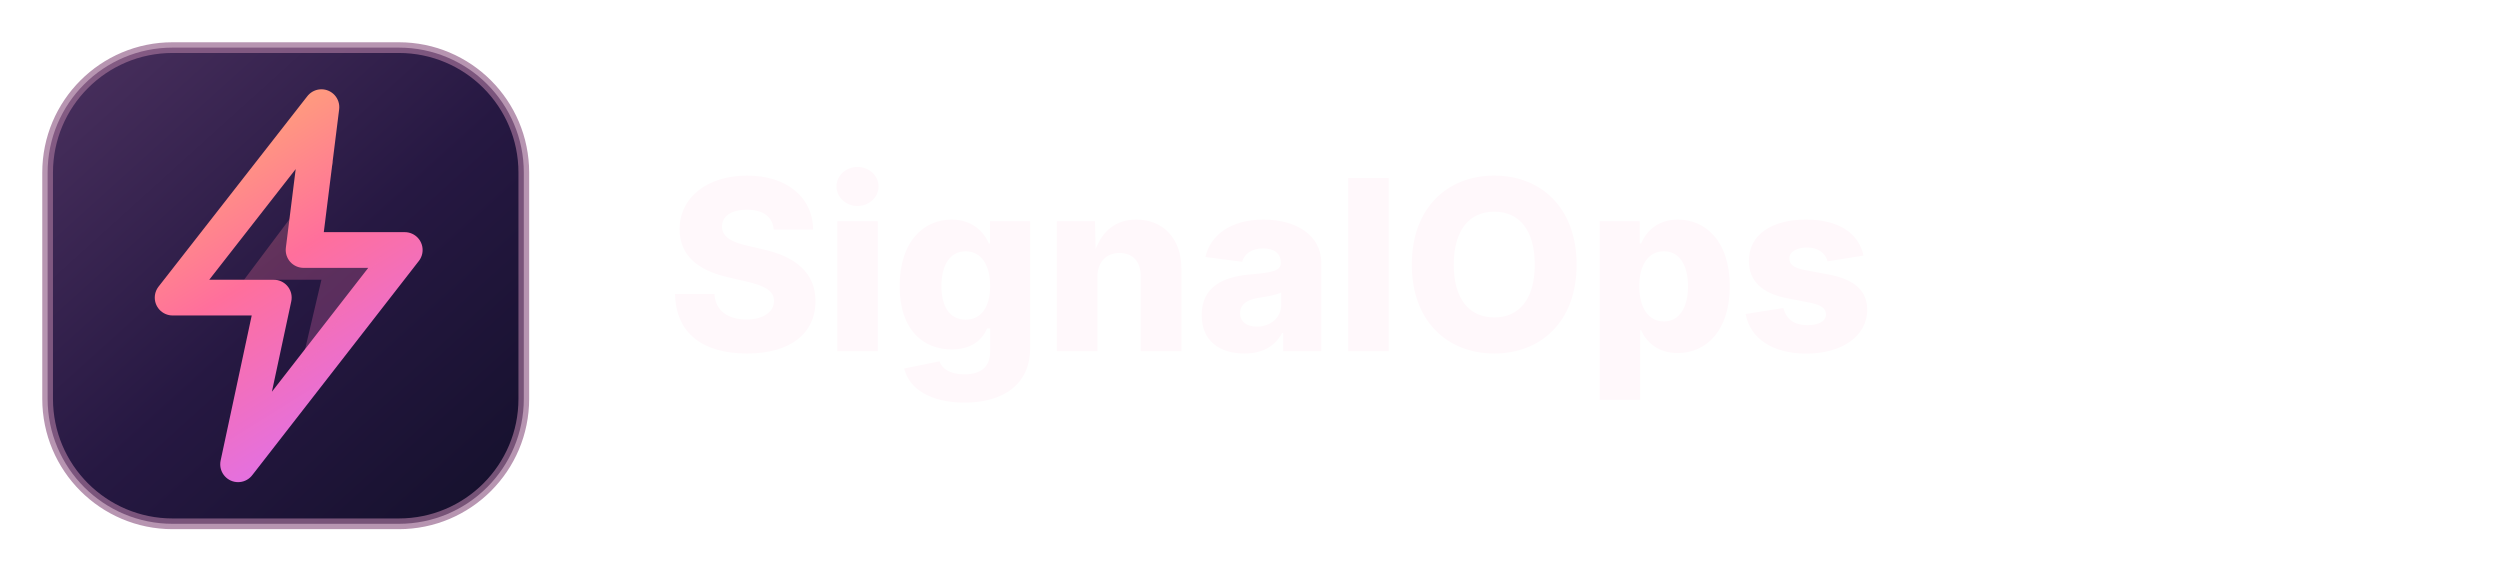
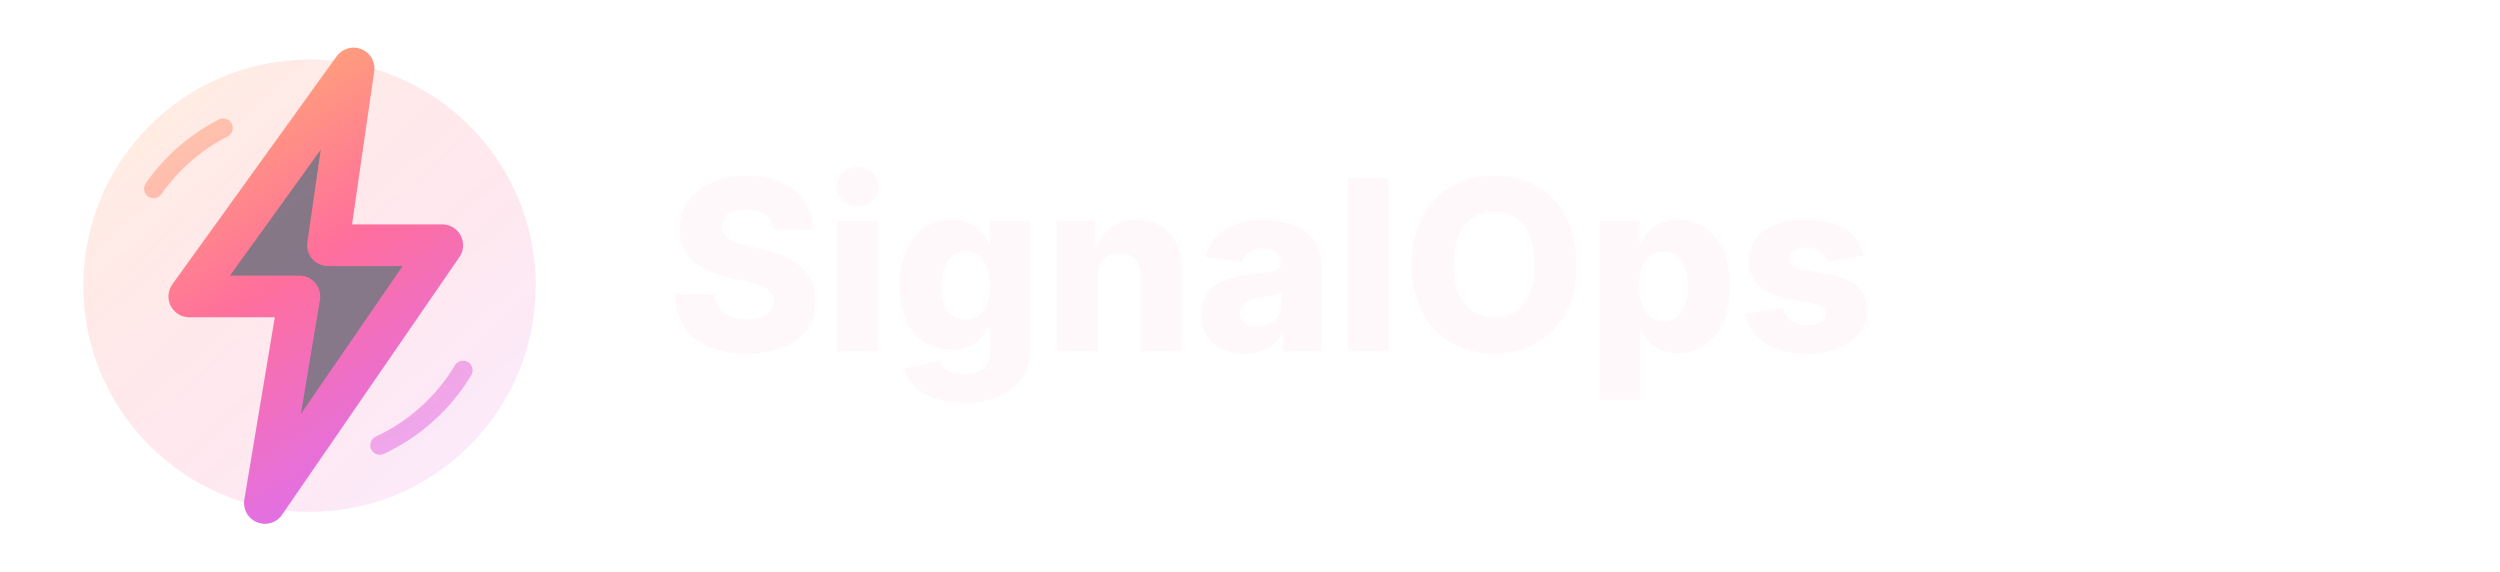
<svg xmlns="http://www.w3.org/2000/svg" width="420" height="96" viewBox="0 0 420 96" fill="none" role="img" aria-labelledby="title desc">
  <defs>
-     <linearGradient id="markBg" x1="10" y1="6" x2="86" y2="90" gradientUnits="userSpaceOnUse">
-       <stop stop-color="#4b315f" />
-       <stop offset="0.52" stop-color="#261842" />
-       <stop offset="1" stop-color="#14102b" />
-     </linearGradient>
-     <linearGradient id="bolt" x1="28" y1="16" x2="68" y2="80" gradientUnits="userSpaceOnUse">
+     <linearGradient id="bolt" x1="25" y1="10" x2="72" y2="85" gradientUnits="userSpaceOnUse">
      <stop stop-color="#ffb36d" />
-       <stop offset="0.45" stop-color="#ff6f9c" />
+       <stop offset="0.46" stop-color="#ff6f9c" />
      <stop offset="1" stop-color="#d770ff" />
    </linearGradient>
+     <linearGradient id="halo" x1="14" y1="8" x2="86" y2="88" gradientUnits="userSpaceOnUse">
+       <stop stop-color="#ffb36d" stop-opacity="0.28" />
+       <stop offset="0.58" stop-color="#ff6f9c" stop-opacity="0.2" />
+       <stop offset="1" stop-color="#d770ff" stop-opacity="0.18" />
+     </linearGradient>
  </defs>
-   <rect x="8" y="8" width="80" height="80" rx="21" fill="url(#markBg)" stroke="#9c6c93" stroke-opacity="0.72" stroke-width="1.8" />
-   <path d="M54 18 29 50h17l-6 28 28-36H51l3-24Z" fill="none" stroke="url(#bolt)" stroke-width="6" stroke-linejoin="round" />
-   <path d="M56 27 41 47h13l-4 17 14-21H52l4-16Z" fill="url(#bolt)" opacity="0.26" />
+   <g transform="translate(4 0)">
+     <circle cx="48" cy="48" r="38" fill="url(#halo)" opacity="0.8" />
+     <path d="M55.4 11.5 27.8 49.8h18.5l-5.8 34.7 29.8-43.3H51.1l4.3-29.7Z" fill="#18102d" fill-opacity="0.52" />
+     <path d="M55.4 11.5 27.8 49.8h18.5l-5.8 34.7 29.8-43.3H51.1l4.3-29.7Z" fill="none" stroke="url(#bolt)" stroke-width="7" stroke-linejoin="round" />
+     <path d="M33.5 21.5c-4.7 2.4-8.7 5.9-11.7 10.2M73.8 62.2c-3.3 5.5-8.2 9.9-14 12.6" stroke="url(#bolt)" stroke-width="3.2" stroke-linecap="round" opacity="0.55" />
+   </g>
  <text x="112" y="59" fill="#fff8fb" font-family="Inter, Segoe UI, Arial, sans-serif" font-size="40" font-weight="760" letter-spacing="0">SignalOps</text>
</svg>
